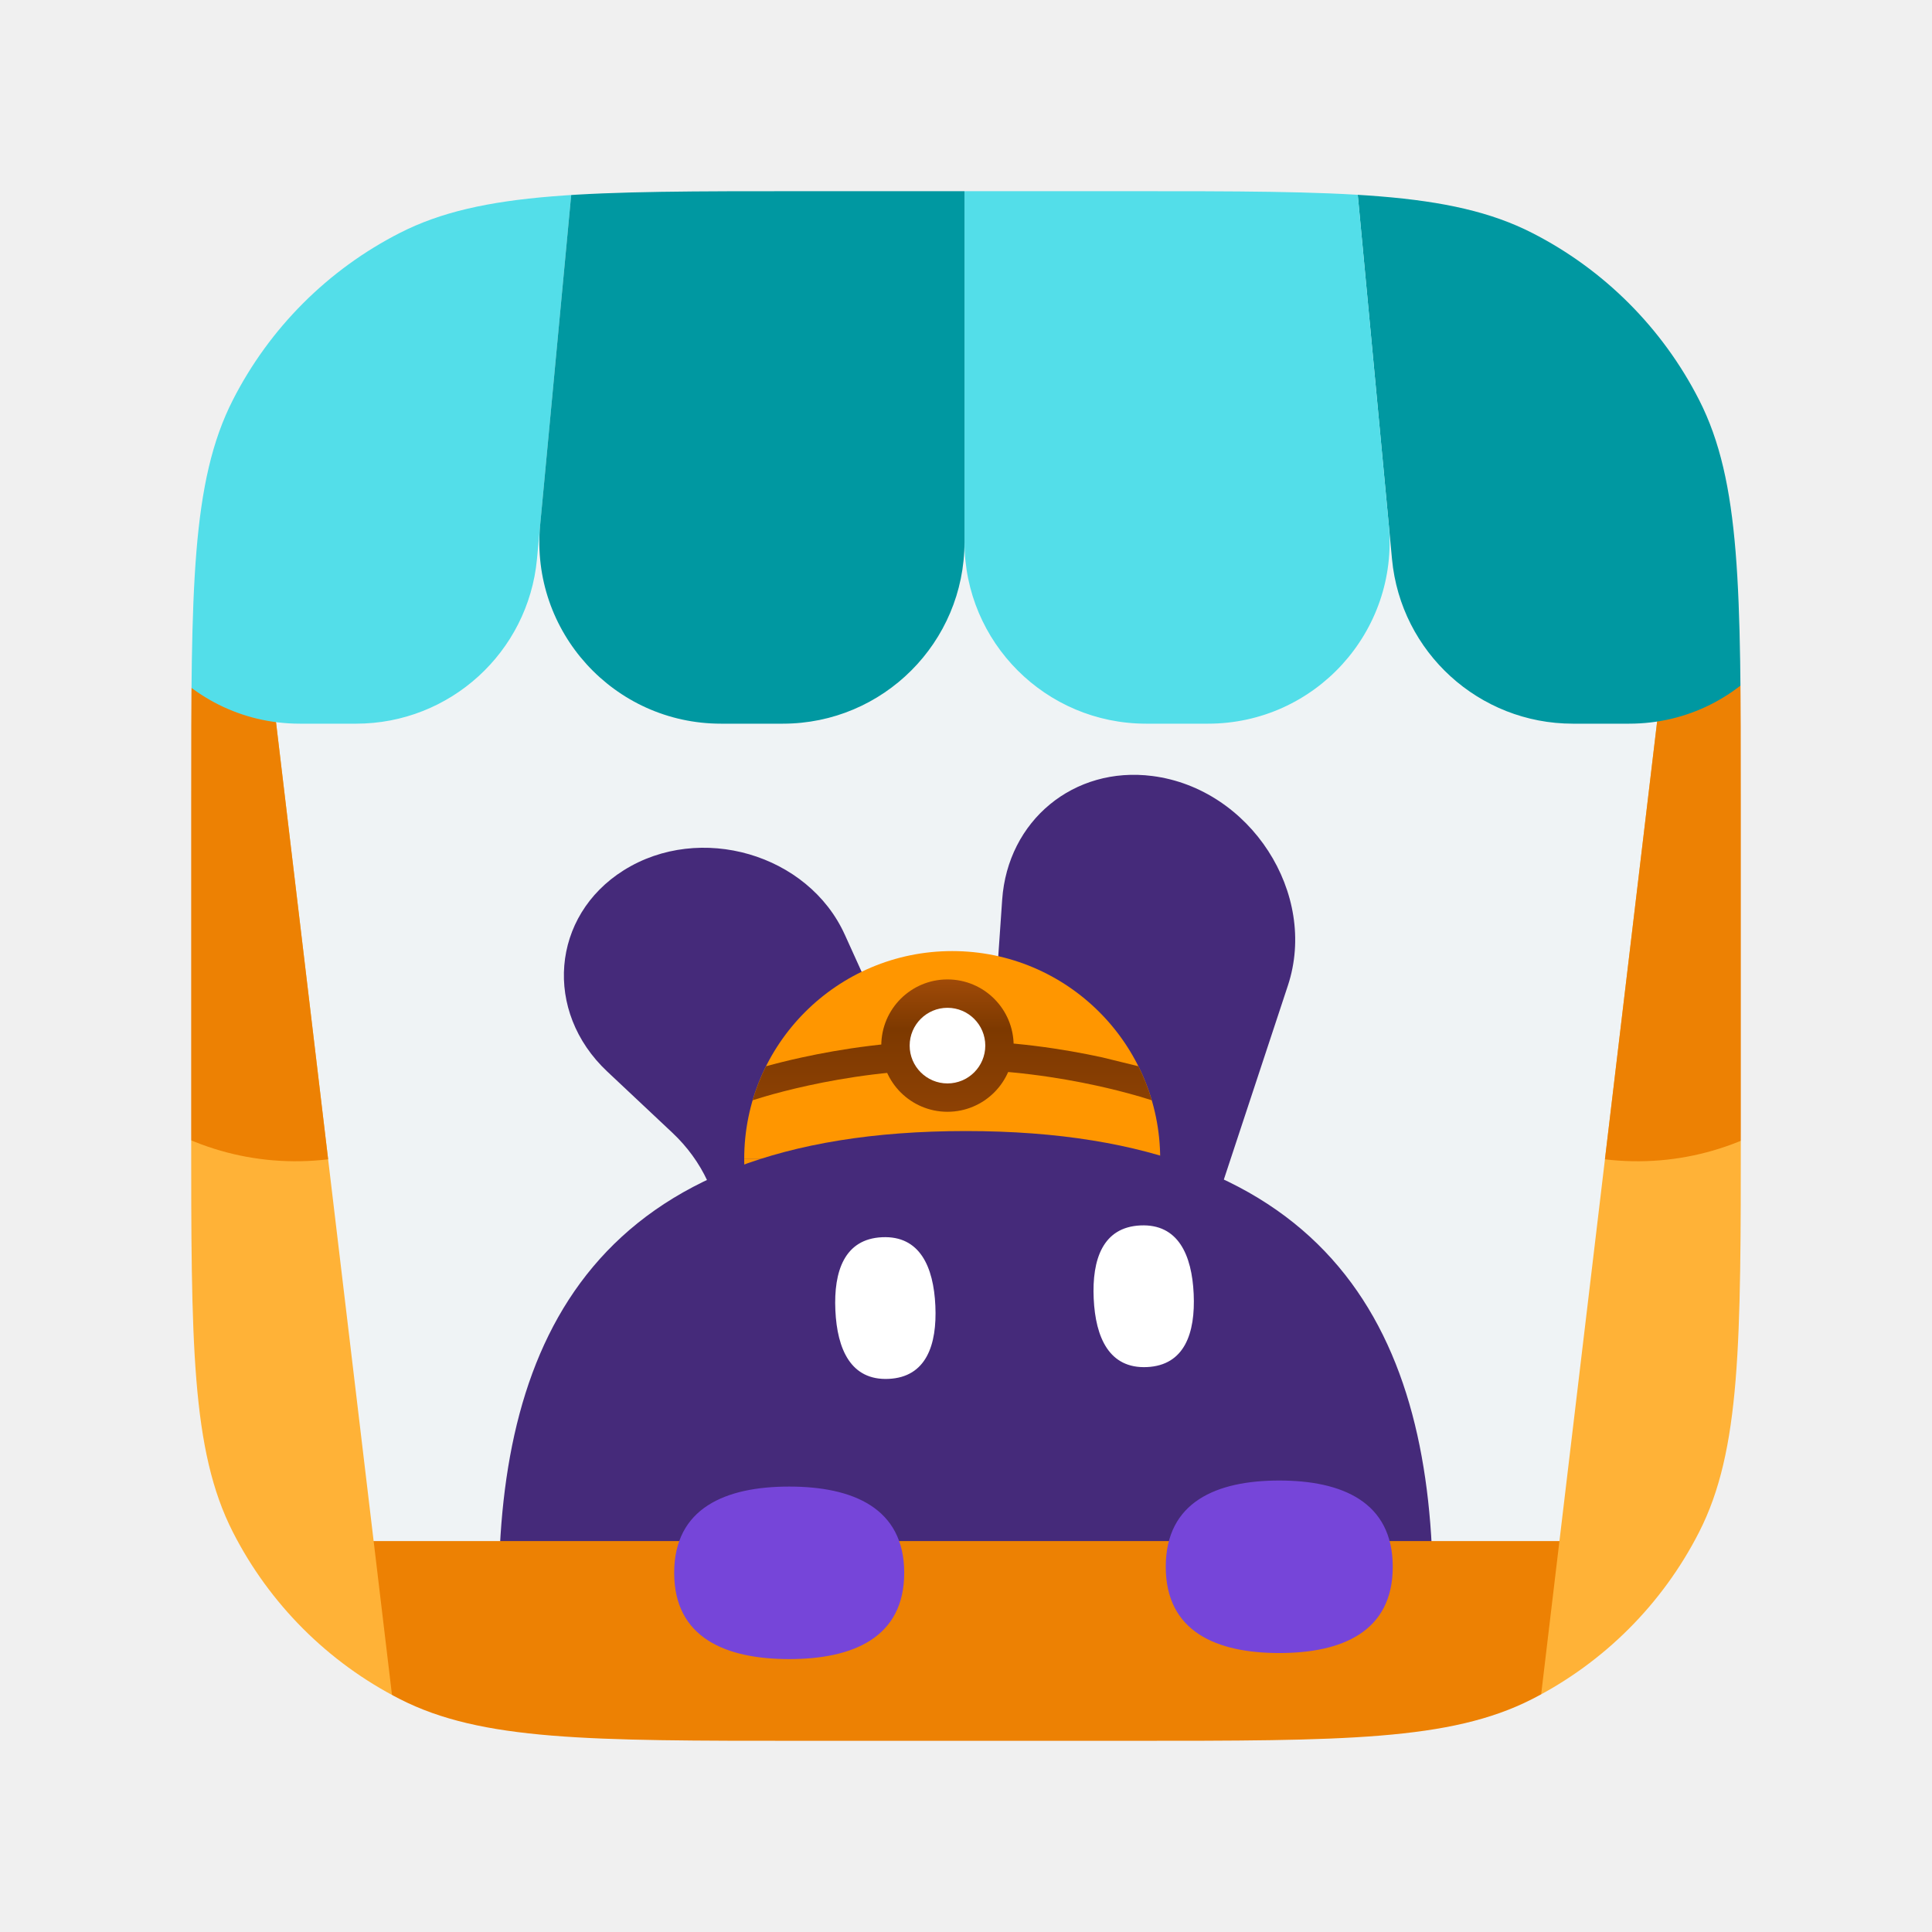
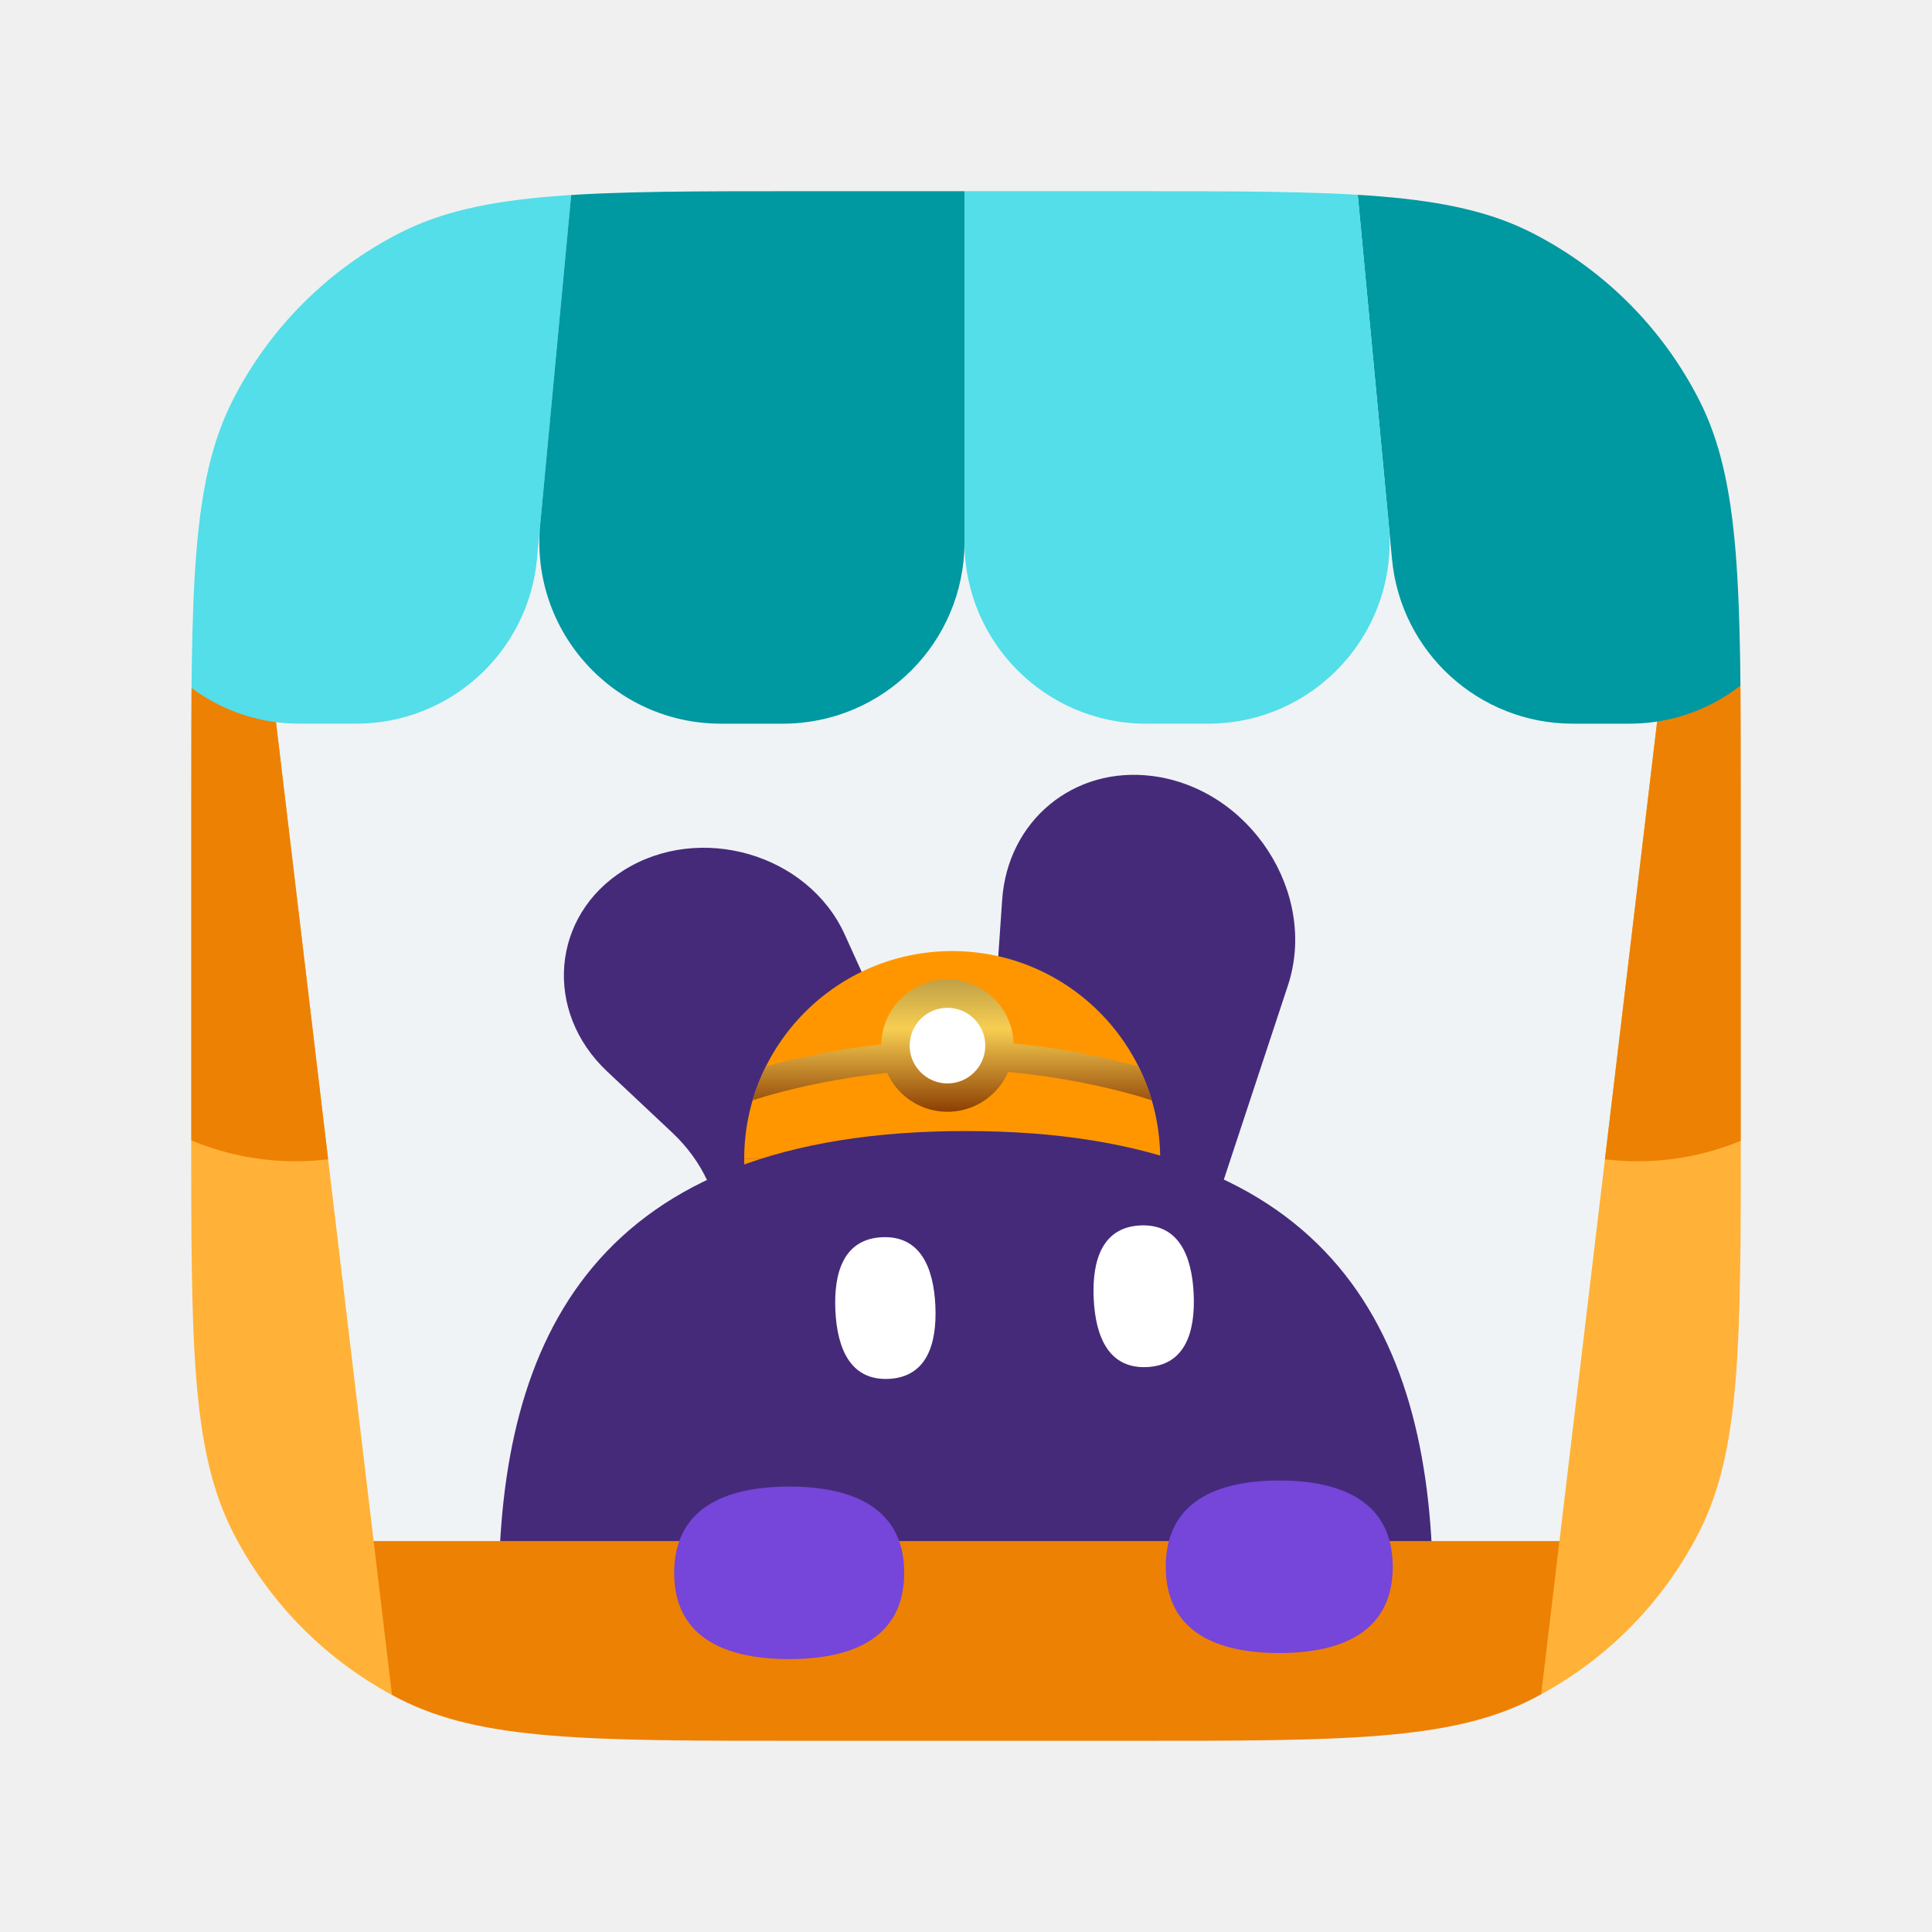
<svg xmlns="http://www.w3.org/2000/svg" xmlns:xlink="http://www.w3.org/1999/xlink" width="192" height="192" fill="none">
  <mask id="A" mask-type="alpha" maskUnits="userSpaceOnUse" x="19" y="19" width="154" height="154">
    <use xlink:href="#C" fill="#eff3f5" />
  </mask>
  <g mask="url(#A)">
    <use xlink:href="#C" fill="#eff3f5" />
    <path d="M127.99 97.94c3.017-9.139-3.731-19.569-13.471-20.821-7.799-1.002-14.378 4.42-14.924 12.3l-2.811 40.601c-.41 5.923 4.462 11.366 10.311 11.52 3.898.103 7.235-2.226 8.445-5.892l12.45-37.708zm-44.039-5.061c-3.63-8.012-14.389-11.144-21.962-6.393-7.213 4.525-7.997 14.029-1.649 19.995l6.477 6.087c1.486 1.397 2.672 3.03 3.496 4.811l5.421 11.731c2.662 5.762 10.399 8.017 15.891 4.632 3.624-2.234 5.221-6.36 3.99-10.312l-4.788-15.379-6.875-15.173z" fill="#452a7a" />
    <path d="M94.628 94.517c-11.416 0-20.67 9.254-20.67 20.67h41.341c0-11.416-9.254-20.67-20.67-20.67z" fill="#ff9600" />
    <path d="M94.628 135.856c-11.416 0-20.67-9.254-20.67-20.67h41.341c0 11.416-9.254 20.67-20.67 20.67z" fill="#ff9600" />
    <path d="M113.132 105.962l-3.583-.879c-3.809-.831-9.082-1.665-14.921-1.665s-11.112.834-14.921 1.665c-1.405.307-2.614.613-3.582.879-.538 1.077-.984 2.208-1.33 3.381.008-.002.016-.005.024-.008a44.48 44.48 0 0 1 1.165-.357c1.018-.298 2.499-.697 4.333-1.097 3.672-.801 8.734-1.599 14.311-1.599s10.639.798 14.311 1.599a64.47 64.47 0 0 1 4.333 1.097l1.165.357c.008.003.016.006.024.008-.345-1.173-.792-2.304-1.329-3.381z" fill="url(#B)" />
    <path d="M100.735 103.911a6.58 6.58 0 0 1-6.577 6.577 6.58 6.58 0 0 1-6.577-6.577 6.58 6.58 0 0 1 6.577-6.577 6.58 6.58 0 0 1 6.577 6.577z" fill="url(#B)" />
    <path d="M97.917 103.912a3.76 3.76 0 0 1-3.758 3.758 3.76 3.76 0 0 1-3.758-3.758 3.76 3.76 0 0 1 3.758-3.758 3.76 3.76 0 0 1 3.758 3.758z" fill="#fff" />
    <path d="M142.406 158.41c0 25.409-9.545 46.007-46.422 46.007s-46.422-20.598-46.422-46.007 9.545-46.008 46.422-46.008 46.422 20.599 46.422 46.008z" fill="#452a7a" />
    <path d="M88.308 137.032c-3.742.171-5.112-2.925-5.29-6.812s.905-7.095 4.647-7.266 5.113 2.925 5.29 6.812-.905 7.095-4.647 7.266zm25.672-1.173c-3.742.171-5.112-2.924-5.29-6.812s.905-7.094 4.647-7.265 5.113 2.924 5.29 6.812-.905 7.094-4.647 7.265z" fill="#fff" />
    <path d="M-4.762 160.337a7.19 7.19 0 0 1 7.189-7.189h186.845a7.19 7.19 0 0 1 7.189 7.189v40.064a7.19 7.19 0 0 1-7.189 7.189H2.427a7.19 7.19 0 0 1-7.189-7.189v-40.064z" fill="#ed8103" />
    <path d="M89.859 156.307c0 6.456-5.117 8.572-11.43 8.572S67 162.763 67 156.307s5.117-8.573 11.43-8.573 11.43 2.117 11.43 8.573zm48.551-.602c0 6.456-5.05 8.572-11.279 8.572s-11.279-2.116-11.279-8.572 5.049-8.572 11.279-8.572 11.279 2.116 11.279 8.572z" fill="#7645d9" />
    <path d="M-1.258 59.807l26.88-3.205 13.637 114.389-26.88 3.205L-1.258 59.807z" fill="#ffb237" />
    <path d="M-1.258 59.806l26.88-3.205 6.988 58.611c-14.845 1.77-28.315-8.83-30.085-23.675l-3.783-31.732z" fill="#ed8103" />
    <path d="M193.365 59.807l-26.88-3.205-13.637 114.389 26.88 3.205 13.637-114.389z" fill="#ffb237" />
    <path d="M193.365 59.806l-26.88-3.205-6.988 58.611c14.845 1.77 28.315-8.83 30.085-23.675l3.783-31.732z" fill="#ed8103" />
    <path d="M167.998 1.374A17.39 17.39 0 0 0 151.081-12c-10.245 0-18.269 8.814-17.31 19.014l4.565 48.547a18.05 18.05 0 0 0 17.968 16.357h5.598c11.651 0 20.249-10.876 17.56-22.212L167.998 1.374z" fill="#0098a1" />
    <path d="M23.701 1.374A17.39 17.39 0 0 1 40.618-12c10.245 0 18.269 8.814 17.31 19.014l-4.565 48.547a18.05 18.05 0 0 1-17.968 16.357h-5.598c-11.651 0-20.249-10.876-17.56-22.212L23.701 1.374zm109.821 2.983A18.05 18.05 0 0 0 115.554-12h-1.658A18.05 18.05 0 0 0 95.85 6.047v47.824a18.05 18.05 0 0 0 18.046 18.047h6.155c10.635 0 18.963-9.149 17.968-19.737l-4.497-47.824z" fill="#53dee9" />
    <path d="M58.178 4.357A18.05 18.05 0 0 1 76.146-12h1.657A18.05 18.05 0 0 1 95.85 6.047v47.824a18.05 18.05 0 0 1-18.047 18.047h-6.155c-10.634 0-18.963-9.149-17.968-19.737l4.497-47.824z" fill="#0098a1" />
  </g>
  <defs>
    <linearGradient id="B" x1="94.414" y1="97.46" x2="94.414" y2="110.389" gradientUnits="userSpaceOnUse">
-       <stop stop-color="#9f4a08" />
-       <stop offset=".37" stop-color="#7d3900" />
+       <stop stop-color="#c2a147" />
+       <stop offset=".37" stop-color="#f7ce52" />
      <stop offset="1" stop-color="#8d4104" />
    </linearGradient>
    <path id="C" d="M19 79.8c0-21.282 0-31.923 4.142-40.052a38 38 0 0 1 16.607-16.607C47.877 19 58.518 19 79.8 19h32.4c21.282 0 31.923 0 40.052 4.142a38 38 0 0 1 16.606 16.607C173 47.877 173 58.518 173 79.8v32.4c0 21.282 0 31.923-4.142 40.052-3.643 7.15-9.456 12.963-16.606 16.606C144.123 173 133.482 173 112.2 173H79.8c-21.282 0-31.923 0-40.052-4.142a38 38 0 0 1-16.607-16.606C19 144.123 19 133.482 19 112.2V79.8z" />
  </defs>
</svg>
